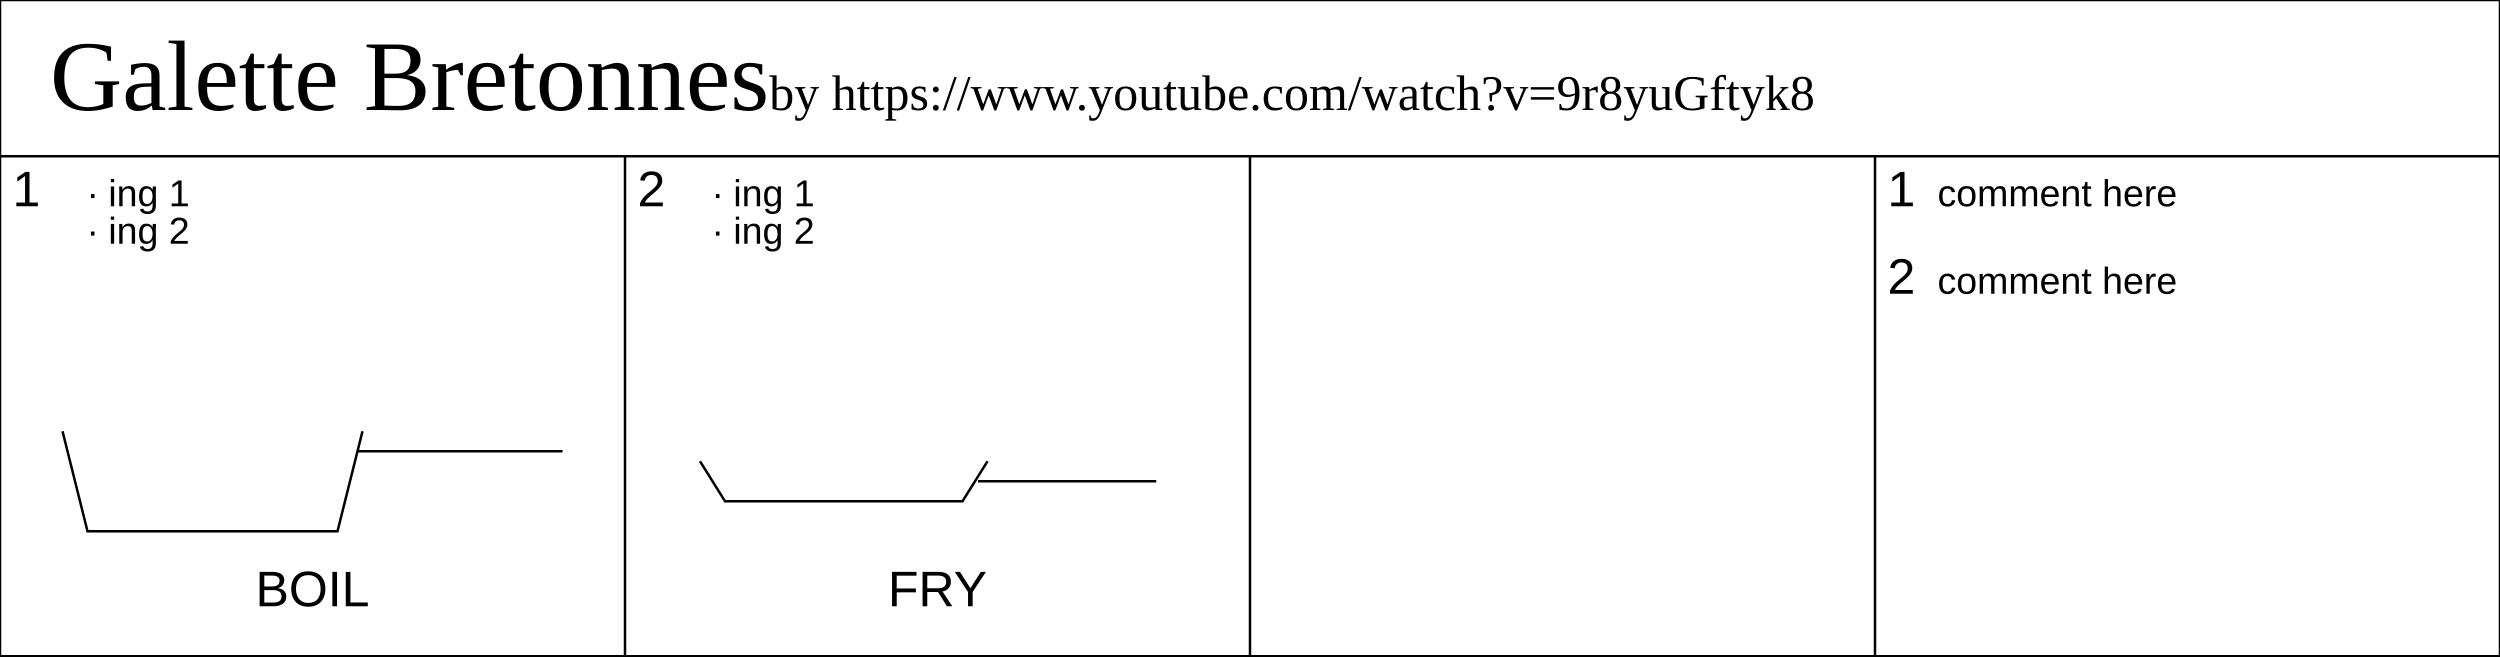
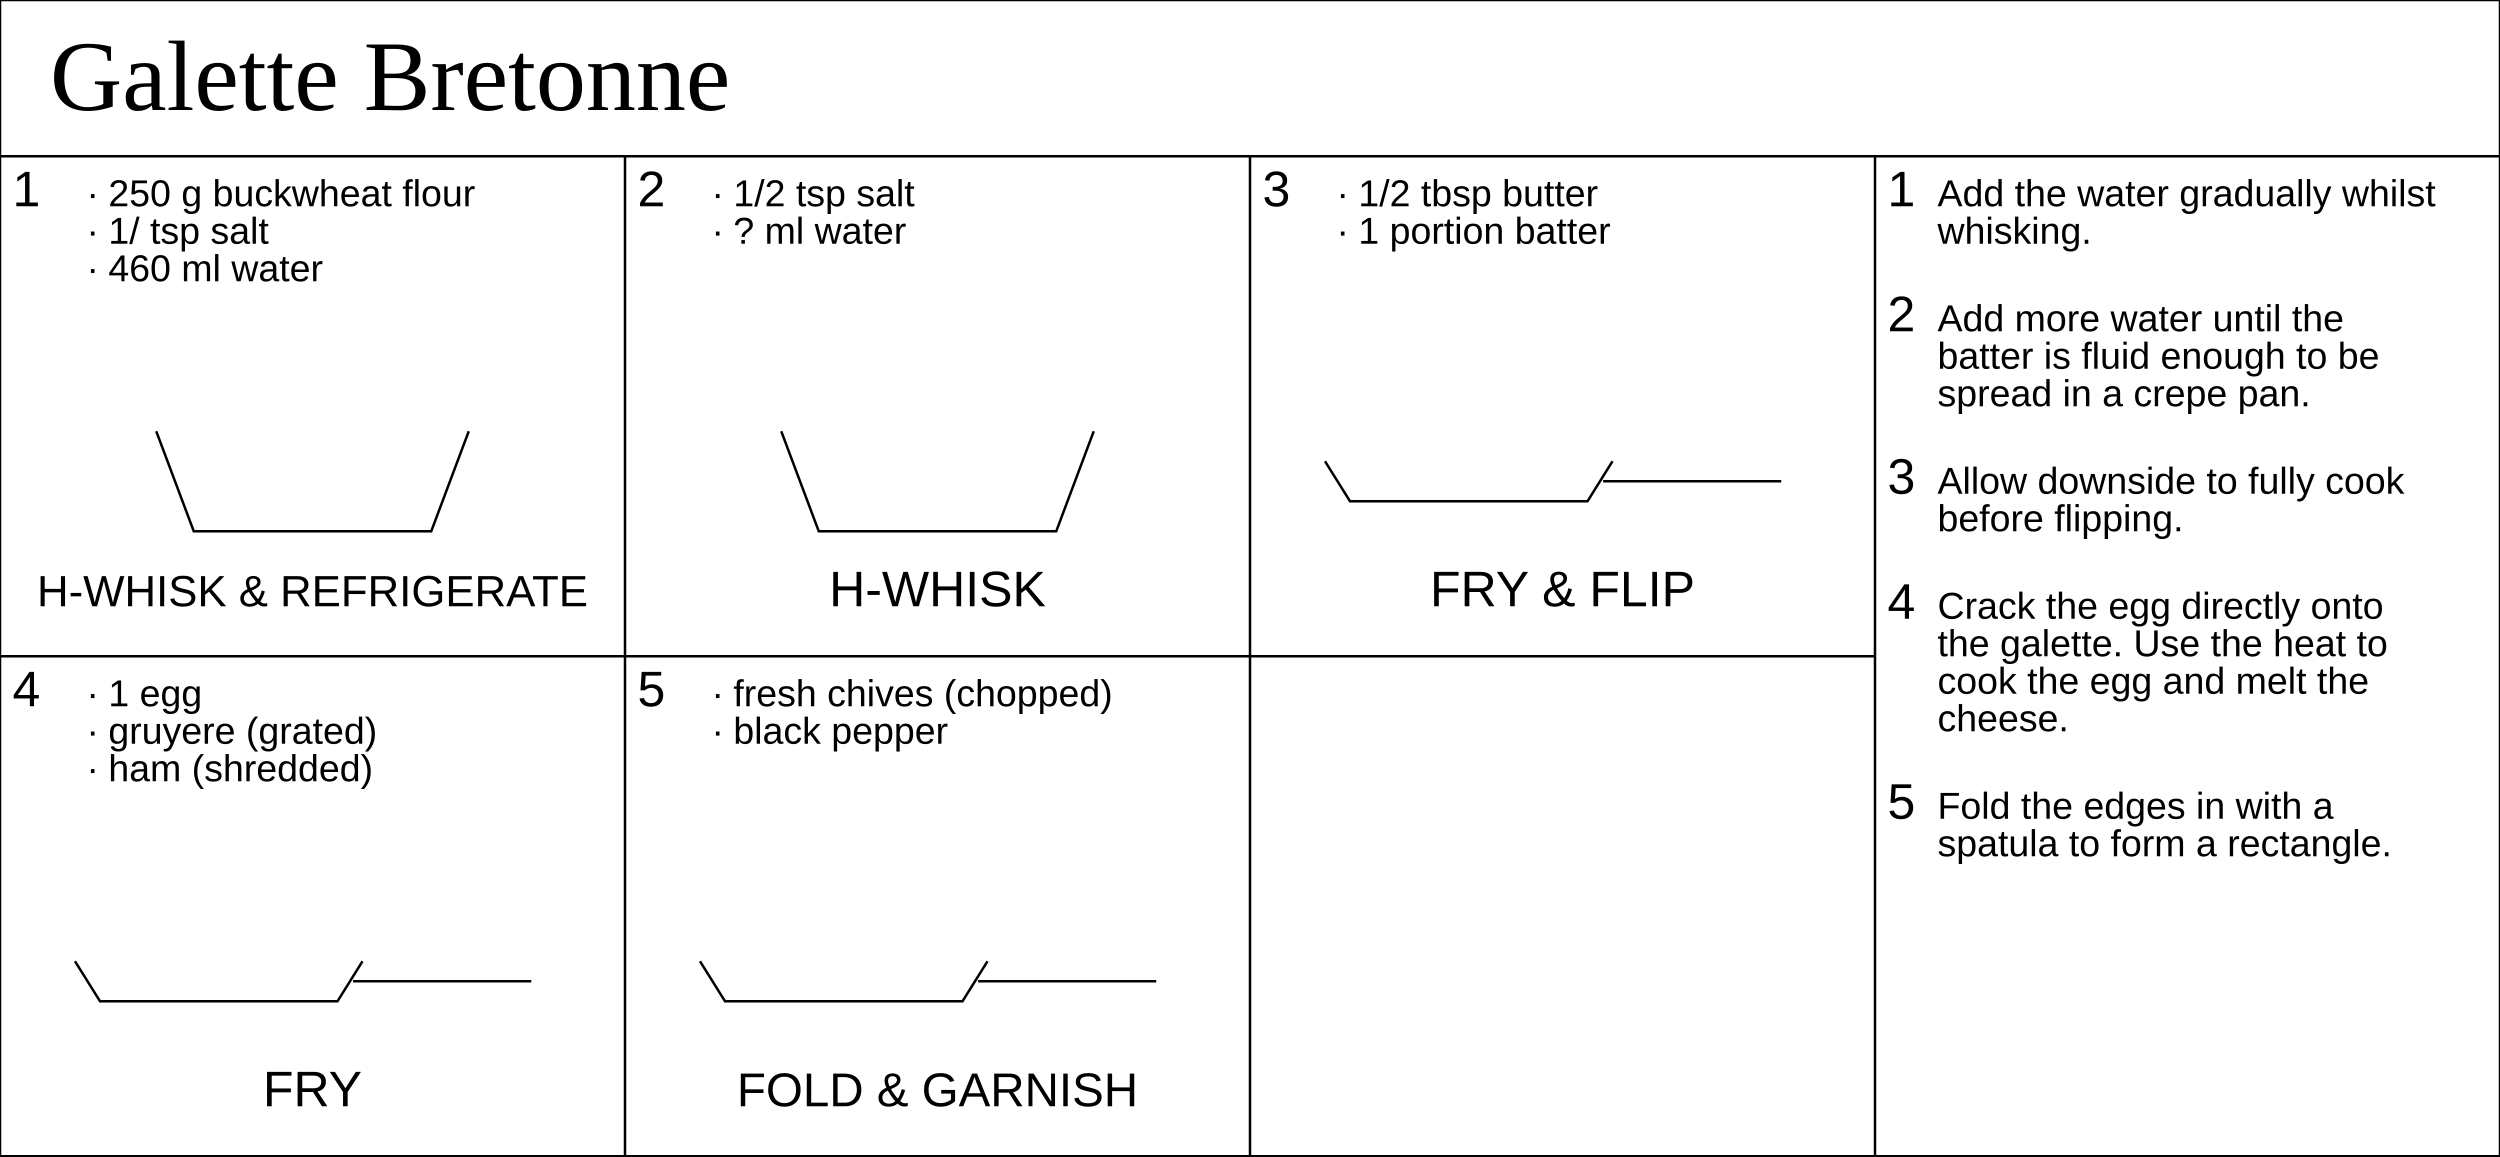
- <svg xmlns="http://www.w3.org/2000/svg" width="2000" height="525.0">
+ <svg xmlns="http://www.w3.org/2000/svg" width="2000" height="925.0">
  <text x="40.0" y="88.0" font-size="80">
- Galette Bretonnes<tspan font-size="40">  by https://www.youtube.com/watch?v=9r8yuGftyk8</tspan>
-   </text>
-   <polyline points="0,0 0,525.0 " style="fill:none;stroke:black;stroke-width:2" />
-   <polyline points="2000,0 2000,525.0 " style="fill:none;stroke:black;stroke-width:2" />
-   <polyline points="500,125.0 500,525.0 " style="fill:none;stroke:black;stroke-width:2" />
-   <polyline points="1000,125.0 1000,525.0 " style="fill:none;stroke:black;stroke-width:2" />
-   <polyline points="1500,125.0 1500,525.0 " style="fill:none;stroke:black;stroke-width:2" />
+ Galette Bretonne</text>
+   <polyline points="0,0 0,925.0 " style="fill:none;stroke:black;stroke-width:2" />
+   <polyline points="2000,0 2000,925.0 " style="fill:none;stroke:black;stroke-width:2" />
+   <polyline points="500,125.0 500,925.0 " style="fill:none;stroke:black;stroke-width:2" />
+   <polyline points="1000,125.0 1000,925.0 " style="fill:none;stroke:black;stroke-width:2" />
+   <polyline points="1500,125.0 1500,925.0 " style="fill:none;stroke:black;stroke-width:2" />
  <polyline points="0,0 2000,0 " style="fill:none;stroke:black;stroke-width:2" />
  <polyline points="0,125.0 2000,125.0 " style="fill:none;stroke:black;stroke-width:2" />
-   <polyline points="0,525.0 2000,525.0 " style="fill:none;stroke:black;stroke-width:2" />
+   <polyline points="0,925.0 2000,925.0 " style="fill:none;stroke:black;stroke-width:2" />
+   <polyline points="0,525.0 1500,525.0 " style="fill:none;stroke:black;stroke-width:2" />
  <text x="10.0" y="165.0" text-anchor="left" style="font-family:Arial;font-size:40"> 
1 </text>
  <text x="70.0" y="165.0" text-anchor="left" style="font-family:Arial;font-size:30"> 
- ∙ ing 1 </text>
+ ∙ 250 g buckwheat flour </text>
  <text x="70.0" y="195.0" text-anchor="left" style="font-family:Arial;font-size:30"> 
- ∙ ing 2 </text>
-   <polyline points="50.0,345.0 70.0,425.0 270.0,425.0 290.0,345.0" style="fill:none;stroke:black;stroke-width:2" />
-   <polyline points="286,361.0 450.0,361.0" style="fill:none;stroke:black;stroke-width:2" />
-   <text x="250.0" y="485.0" text-anchor="middle" style="font-family:Arial;font-size:40"> 
- BOIL </text>
+ ∙ 1/ tsp salt </text>
+   <text x="70.0" y="225.0" text-anchor="left" style="font-family:Arial;font-size:30"> 
+ ∙ 460 ml water </text>
+   <polyline points="125.0,345.0 155.0,425.0 345.0,425.0 375.0,345.0" style="fill:none;stroke:black;stroke-width:2" />
+   <text x="250.0" y="485.0" text-anchor="middle" style="font-family:Arial;font-size:35"> 
+ H-WHISK &amp; REFRIGERATE </text>
  <text x="1510.0" y="165.0" text-anchor="left" style="font-family:Arial;font-size:40"> 
1 </text>
  <text x="1550.0" y="165.0" text-anchor="left" style="font-family:Arial;font-size:30"> 
- comment here </text>
+ Add the water gradually whilst </text>
+   <text x="1550.0" y="195.0" text-anchor="left" style="font-family:Arial;font-size:30"> 
+ whisking. </text>
  <text x="510.0" y="165.0" text-anchor="left" style="font-family:Arial;font-size:40"> 
2 </text>
  <text x="570.0" y="165.0" text-anchor="left" style="font-family:Arial;font-size:30"> 
- ∙ ing 1 </text>
+ ∙ 1/2 tsp salt </text>
  <text x="570.0" y="195.0" text-anchor="left" style="font-family:Arial;font-size:30"> 
- ∙ ing 2 </text>
-   <polyline points="560.0,369.0 580.0,401.0 770.0,401.0 790.0,369.0" style="fill:none;stroke:black;stroke-width:2" />
-   <polyline points="782.5,385.0 925.0,385.0" style="fill:none;stroke:black;stroke-width:2" />
+ ∙ ? ml water </text>
+   <polyline points="625.0,345.0 655.0,425.0 845.0,425.0 875.0,345.0" style="fill:none;stroke:black;stroke-width:2" />
  <text x="750.0" y="485.0" text-anchor="middle" style="font-family:Arial;font-size:40"> 
+ H-WHISK </text>
+   <text x="1510.0" y="265.0" text-anchor="left" style="font-family:Arial;font-size:40"> 
+ 2 </text>
+   <text x="1550.0" y="265.0" text-anchor="left" style="font-family:Arial;font-size:30"> 
+ Add more water until the </text>
+   <text x="1550.0" y="295.0" text-anchor="left" style="font-family:Arial;font-size:30"> 
+ batter is fluid enough to be </text>
+   <text x="1550.0" y="325.0" text-anchor="left" style="font-family:Arial;font-size:30"> 
+ spread in a crepe pan. </text>
+   <text x="1010.0" y="165.0" text-anchor="left" style="font-family:Arial;font-size:40"> 
+ 3 </text>
+   <text x="1070.0" y="165.0" text-anchor="left" style="font-family:Arial;font-size:30"> 
+ ∙ 1/2 tbsp butter </text>
+   <text x="1070.0" y="195.0" text-anchor="left" style="font-family:Arial;font-size:30"> 
+ ∙ 1 portion batter </text>
+   <polyline points="1060.0,369.0 1080.0,401.0 1270.0,401.0 1290.0,369.0" style="fill:none;stroke:black;stroke-width:2" />
+   <polyline points="1282.5,385.0 1425.0,385.0" style="fill:none;stroke:black;stroke-width:2" />
+   <text x="1250.0" y="485.0" text-anchor="middle" style="font-family:Arial;font-size:40"> 
+ FRY &amp; FLIP </text>
+   <text x="1510.0" y="395.0" text-anchor="left" style="font-family:Arial;font-size:40"> 
+ 3 </text>
+   <text x="1550.0" y="395.0" text-anchor="left" style="font-family:Arial;font-size:30"> 
+ Allow downside to fully cook </text>
+   <text x="1550.0" y="425.0" text-anchor="left" style="font-family:Arial;font-size:30"> 
+ before flipping. </text>
+   <text x="10.0" y="565.0" text-anchor="left" style="font-family:Arial;font-size:40"> 
+ 4 </text>
+   <text x="70.0" y="565.0" text-anchor="left" style="font-family:Arial;font-size:30"> 
+ ∙ 1 egg </text>
+   <text x="70.0" y="595.0" text-anchor="left" style="font-family:Arial;font-size:30"> 
+ ∙ gruyere (grated) </text>
+   <text x="70.0" y="625.0" text-anchor="left" style="font-family:Arial;font-size:30"> 
+ ∙ ham (shredded) </text>
+   <polyline points="60.0,769.0 80.0,801.0 270.0,801.0 290.0,769.0" style="fill:none;stroke:black;stroke-width:2" />
+   <polyline points="282.5,785.0 425.0,785.0" style="fill:none;stroke:black;stroke-width:2" />
+   <text x="250.0" y="885.0" text-anchor="middle" style="font-family:Arial;font-size:40"> 
FRY </text>
-   <text x="1510.0" y="235.0" text-anchor="left" style="font-family:Arial;font-size:40"> 
- 2 </text>
-   <text x="1550.0" y="235.0" text-anchor="left" style="font-family:Arial;font-size:30"> 
- comment here </text>
+   <text x="1510.0" y="495.0" text-anchor="left" style="font-family:Arial;font-size:40"> 
+ 4 </text>
+   <text x="1550.0" y="495.0" text-anchor="left" style="font-family:Arial;font-size:30"> 
+ Crack the egg directly onto </text>
+   <text x="1550.0" y="525.0" text-anchor="left" style="font-family:Arial;font-size:30"> 
+ the galette. Use the heat to </text>
+   <text x="1550.0" y="555.0" text-anchor="left" style="font-family:Arial;font-size:30"> 
+ cook the egg and melt the </text>
+   <text x="1550.0" y="585.0" text-anchor="left" style="font-family:Arial;font-size:30"> 
+ cheese. </text>
+   <text x="510.0" y="565.0" text-anchor="left" style="font-family:Arial;font-size:40"> 
+ 5 </text>
+   <text x="570.0" y="565.0" text-anchor="left" style="font-family:Arial;font-size:30"> 
+ ∙ fresh chives (chopped) </text>
+   <text x="570.0" y="595.0" text-anchor="left" style="font-family:Arial;font-size:30"> 
+ ∙ black pepper </text>
+   <polyline points="560.0,769.0 580.0,801.0 770.0,801.0 790.0,769.0" style="fill:none;stroke:black;stroke-width:2" />
+   <polyline points="782.5,785.0 925.0,785.0" style="fill:none;stroke:black;stroke-width:2" />
+   <text x="750.0" y="885.0" text-anchor="middle" style="font-family:Arial;font-size:38"> 
+ FOLD &amp; GARNISH </text>
+   <text x="1510.0" y="655.0" text-anchor="left" style="font-family:Arial;font-size:40"> 
+ 5 </text>
+   <text x="1550.0" y="655.0" text-anchor="left" style="font-family:Arial;font-size:30"> 
+ Fold the edges in with a </text>
+   <text x="1550.0" y="685.0" text-anchor="left" style="font-family:Arial;font-size:30"> 
+ spatula to form a rectangle. </text>
</svg>
